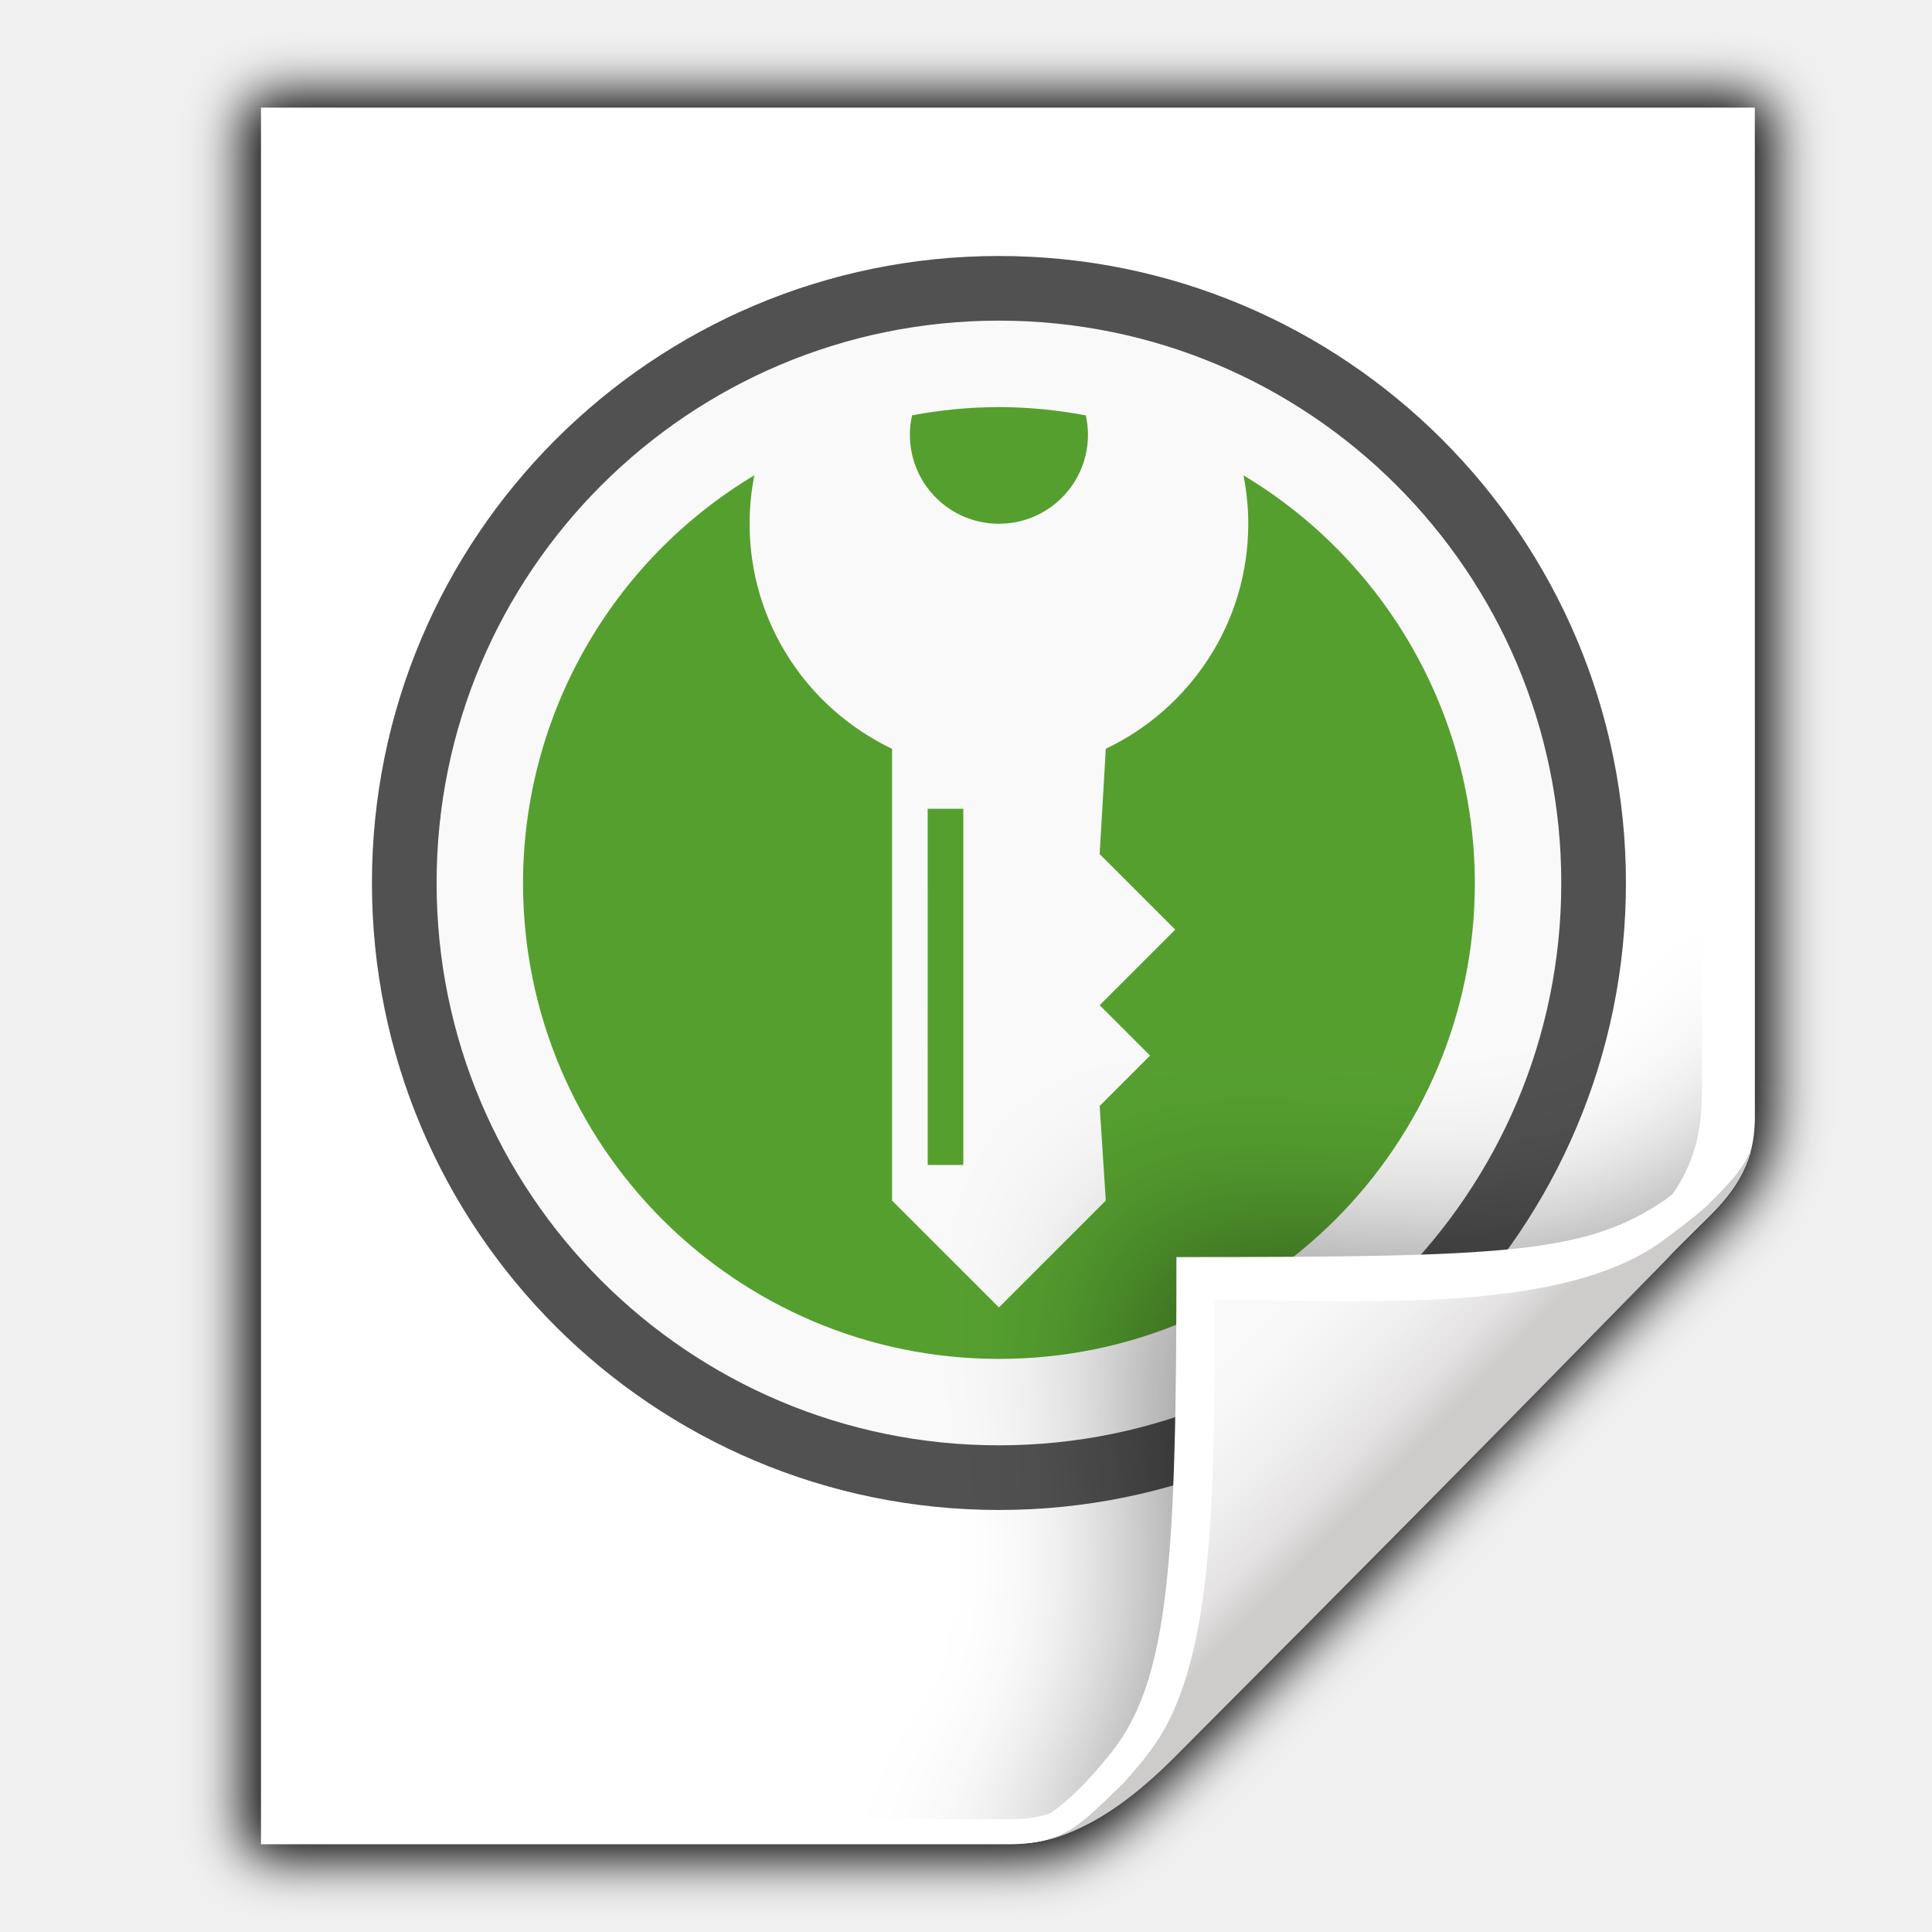
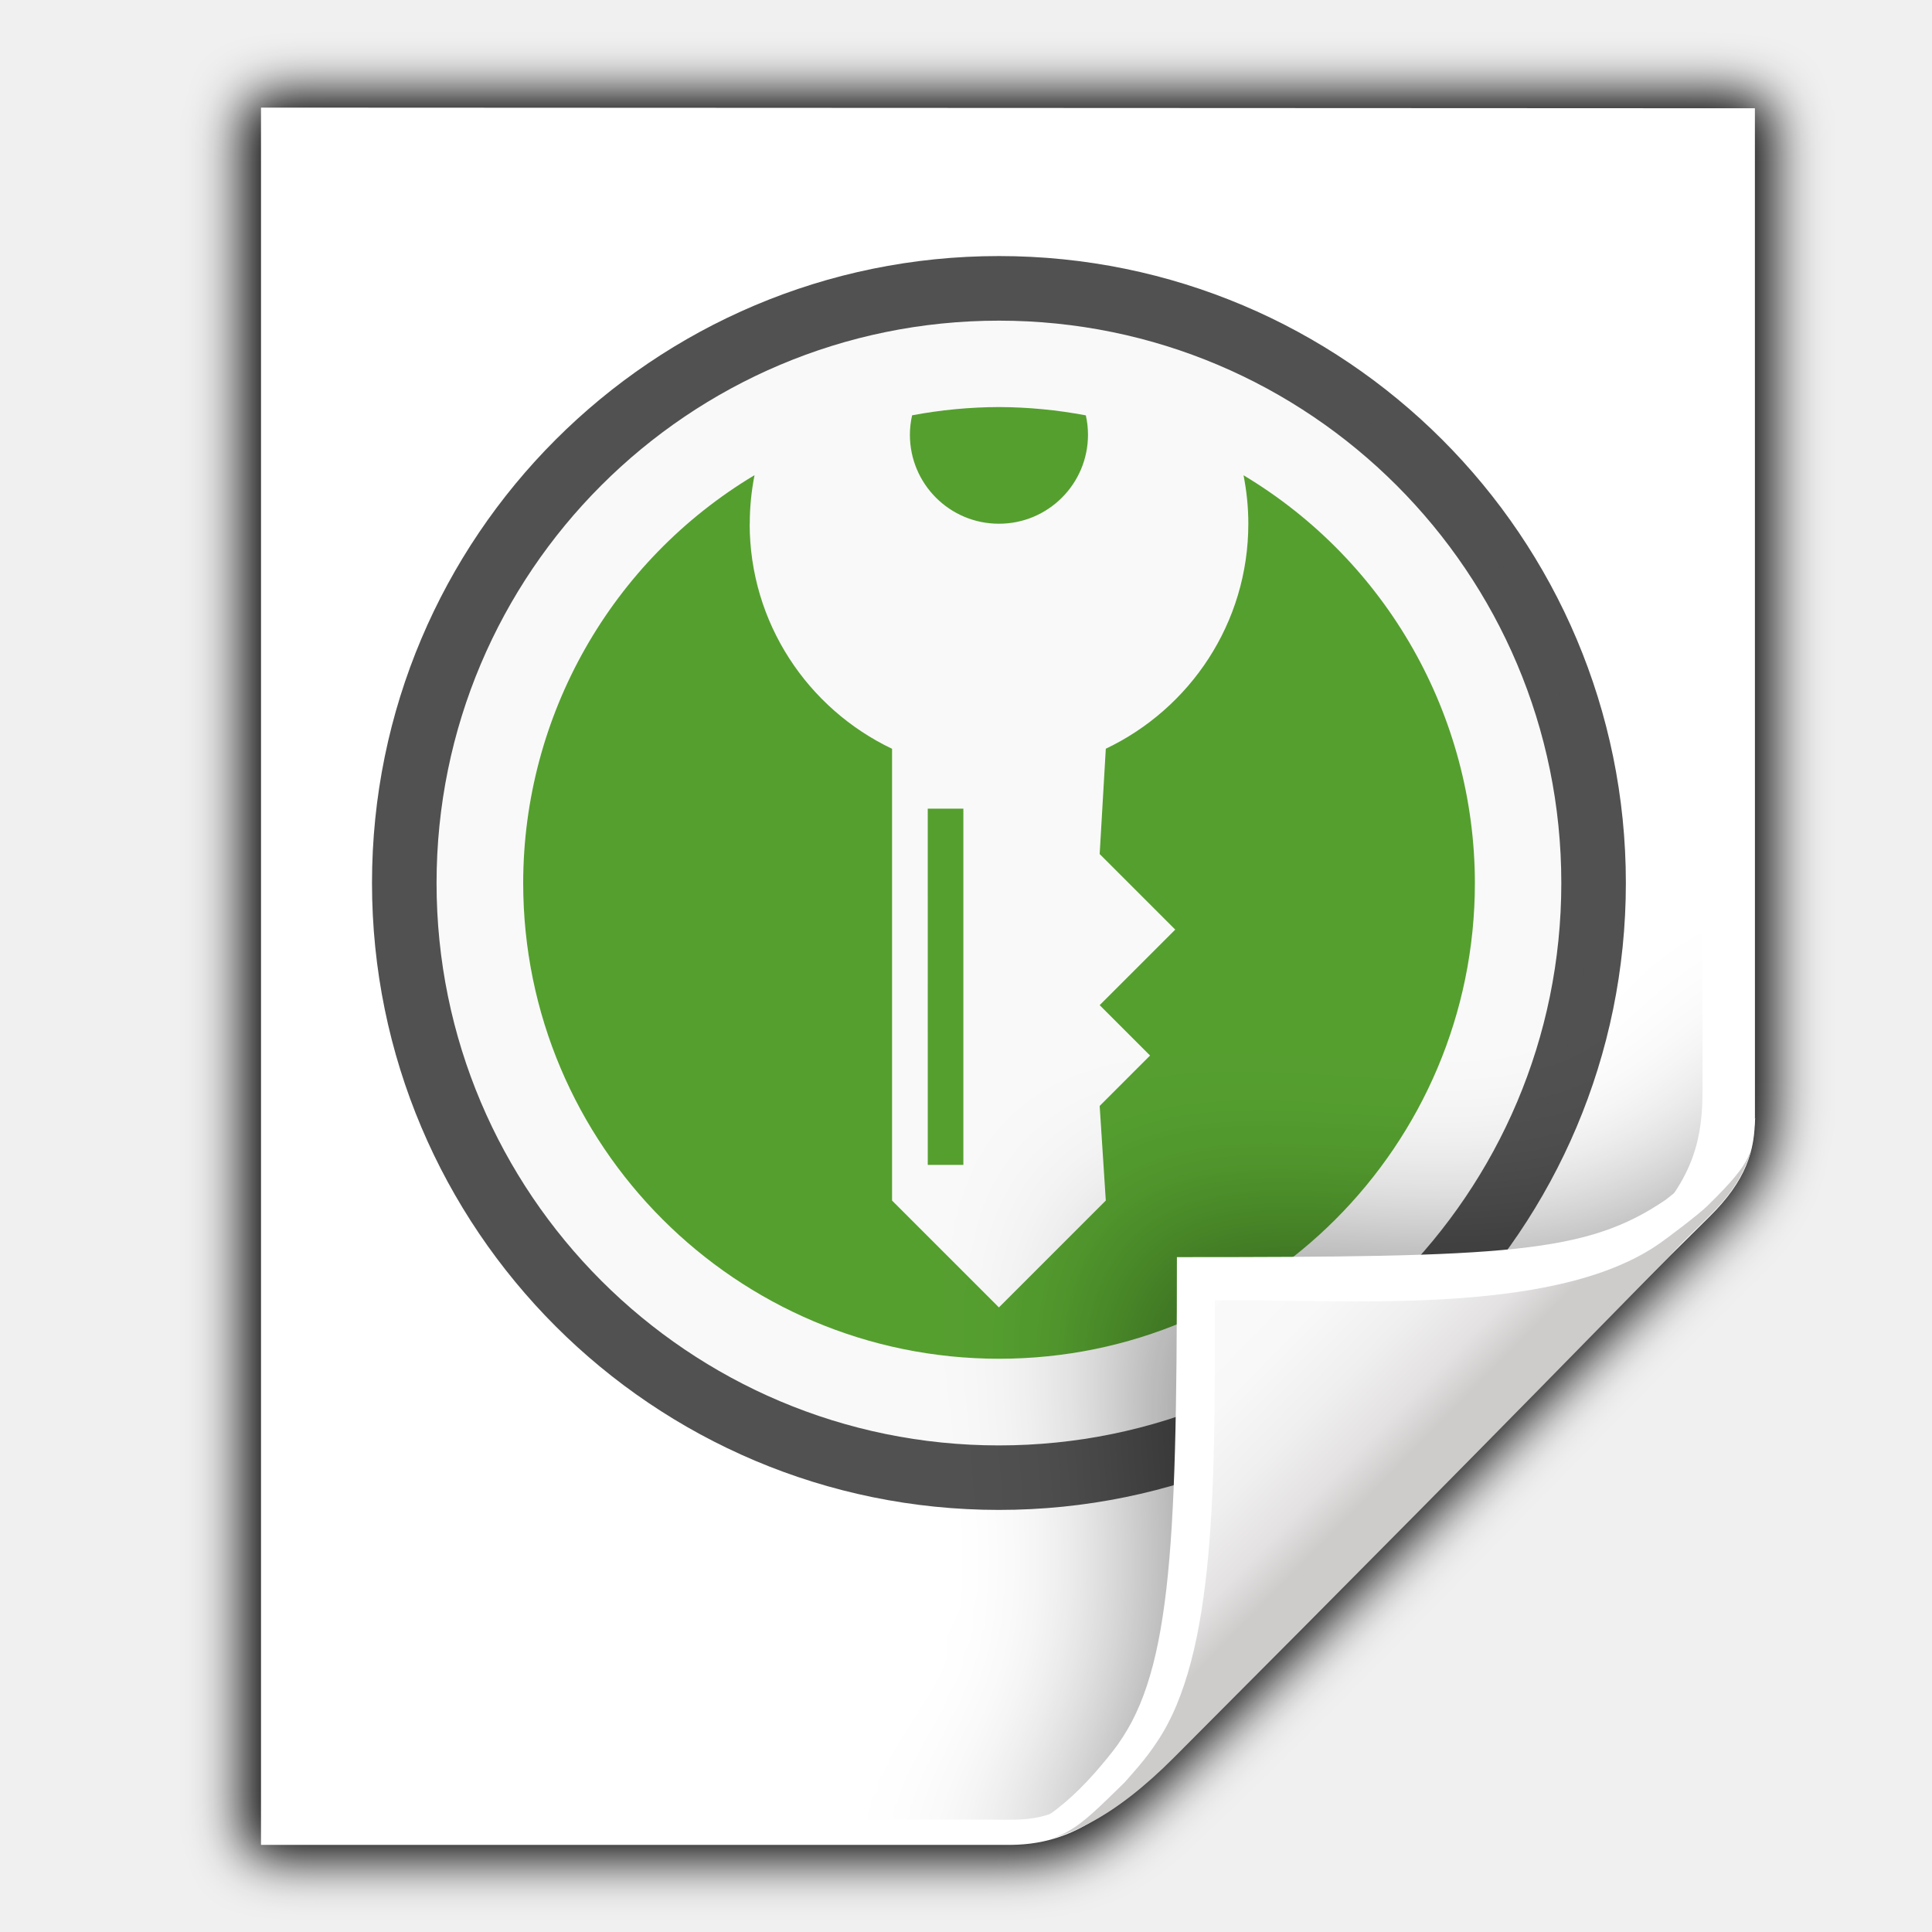
- <svg xmlns="http://www.w3.org/2000/svg" xmlns:xlink="http://www.w3.org/1999/xlink" version="1.0" id="svg2606" height="128" width="128">
-   <defs id="defs2608">
-     <linearGradient id="linearGradient6131">
-       <stop style="stop-color:#fcfcfc;stop-opacity:1" offset="0" id="stop6133" />
-       <stop id="stop6135" offset="0.523" style="stop-color:#f8f8f8;stop-opacity:1" />
-       <stop style="stop-color:#f0efef;stop-opacity:1;" offset="0.775" id="stop6141" />
-       <stop style="stop-color:#e3e1e1;stop-opacity:1;" offset="0.901" id="stop6139" />
-       <stop style="stop-color:#cecbcb;stop-opacity:1" offset="1" id="stop6137" />
+ <svg xmlns="http://www.w3.org/2000/svg" width="128" height="128" version="1.0">
+   <defs>
+     <linearGradient id="linearGradient3895-3" x1="82.16" x2="94.22" y1="90.38" y2="102.2" gradientTransform="matrix(1.409 0 0 1.411 -46.6 -46.23)" gradientUnits="userSpaceOnUse">
+       <stop stop-color="#fcfcfc" offset="0" />
+       <stop stop-color="#f8f8f8" offset=".523" />
+       <stop stop-color="#f0efef" offset=".723" />
+       <stop stop-color="#e3e1e1" offset=".89" />
+       <stop stop-color="#cecbcb" offset="1" />
    </linearGradient>
-     <linearGradient y2="102.344" x2="95.46" y1="93.621" x1="86.738" gradientTransform="matrix(1.011986,0,0,1.011986,-0.8955407,-0.9871566)" gradientUnits="userSpaceOnUse" id="linearGradient3893" xlink:href="#linearGradient6131" />
-     <radialGradient gradientUnits="userSpaceOnUse" gradientTransform="matrix(1.306735,0,0,1.306735,-27.83617,-33.81844)" r="18.75" fy="110.253" fx="90.75" cy="110.253" cx="90.75" id="radialGradient3919-5" xlink:href="#linearGradient3913-5" />
-     <linearGradient id="linearGradient3913-5">
-       <stop id="stop3915-4" offset="0" style="stop-color:#ffffff;stop-opacity:1;" />
-       <stop id="stop3917-7" offset="1" style="stop-color:#ffffff;stop-opacity:0;" />
-     </linearGradient>
-     <clipPath id="clipPath3889-6" clipPathUnits="userSpaceOnUse">
-       <path style="fill:url(#linearGradient3893);fill-opacity:1;stroke:none" d="m 112,82.503 c 0,4.465 -2.797,6.41 -5.28,8.094 -5.109,3.465 -14.939,3.325 -20.72,3.406 -0.081,5.781 0.166,15.505 -3.299,20.613 -1.684,2.482 -5.291,5.387 -8.201,5.387 2.318,0 4.743,-1.335 7.584,-4.085 9.142,-8.849 17.367,-16.135 25.673,-25.298 C 109.676,88.504 112,86.979 112,82.503 z" id="path3891-5" />
+     <clipPath id="clipPath6093-7">
+       <path d="m17 8 0.783 110h57.5c1.675 0 3.119 0.181 4.9-1.6 8.798-8.798 19.76-19.85 27.02-27.18 2.441-2.463 2.801-4.471 2.801-6.724v-74.5z" fill="#fff" />
    </clipPath>
-     <filter id="filter3909-6" color-interpolation-filters="sRGB">
-       <feGaussianBlur id="feGaussianBlur3911-9" stdDeviation="0.43" />
+     <filter id="filter4087" x="-.165" y="-.204" width="1.329" height="1.408">
+       <feGaussianBlur stdDeviation="4.223" />
    </filter>
-     <linearGradient y2="102.184" x2="94.221" y1="90.382" x1="82.157" gradientTransform="matrix(1.409427,0,0,1.411169,-46.59894,-46.22831)" gradientUnits="userSpaceOnUse" id="linearGradient3895-3" xlink:href="#linearGradient3897-7" />
-     <linearGradient id="linearGradient3897-7">
-       <stop id="stop3899-4" offset="0" style="stop-color:#fcfcfc;stop-opacity:1" />
-       <stop style="stop-color:#f8f8f8;stop-opacity:1" offset="0.523" id="stop3901-5" />
-       <stop id="stop3903-2" offset="0.723" style="stop-color:#f0efef;stop-opacity:1;" />
-       <stop id="stop3905-5" offset="0.89" style="stop-color:#e3e1e1;stop-opacity:1;" />
-       <stop id="stop3907-4" offset="1" style="stop-color:#cecbcb;stop-opacity:1" />
-     </linearGradient>
-     <clipPath id="clipPath6093-7" clipPathUnits="userSpaceOnUse">
-       <path style="fill:#ffffff;fill-opacity:1" d="m 17,8 0.783,110 57.5,0 c 1.675,0 3.119,0.181 4.9,-1.6 C 88.981,107.602 99.94,96.548 107.199,89.224 109.64,86.761 110,84.753 110,82.5 L 110,8 z" id="path6095-4" />
-     </clipPath>
-     <radialGradient gradientUnits="userSpaceOnUse" gradientTransform="matrix(1.689423,-0.08280186,0.06907651,1.35151,-50.11172,-17.64162)" r="47.5" fy="47.275" fx="63.793" cy="64.004" cx="64" id="radialGradient5988-0" xlink:href="#linearGradient5982-7" />
-     <linearGradient id="linearGradient5982-7">
-       <stop id="stop5984-8" offset="0" style="stop-color:#ffffff;stop-opacity:1;" />
-       <stop id="stop5986-6" offset="1" style="stop-color:#ffffff;stop-opacity:0;" />
-     </linearGradient>
-     <filter height="2.026" y="-0.513" width="1.957" x="-0.479" id="filter6171-8" color-interpolation-filters="sRGB">
-       <feGaussianBlur id="feGaussianBlur6173-8" stdDeviation="10.141" />
+     <filter id="filter3814" x="-.042" y="-.035" width="1.084" height="1.071">
+       <feGaussianBlur stdDeviation="1.795" />
    </filter>
-     <linearGradient gradientTransform="matrix(1.003095,0,0,0.9822845,-1.76555,0.6909884)" gradientUnits="userSpaceOnUse" y2="116.401" x2="72" y1="0" x1="72" id="linearGradient4524-4" xlink:href="#linearGradient4518-3" />
-     <linearGradient id="linearGradient4518-3">
-       <stop id="stop4520-1" offset="0" style="stop-color:#eeecec;stop-opacity:1" />
-       <stop style="stop-color:#f4f4f4;stop-opacity:1" offset="0.4" id="stop5969-4" />
-       <stop id="stop4522-9" offset="1" style="stop-color:#f6f5f5;stop-opacity:1" />
-     </linearGradient>
-     <filter id="filter4123">
-       <feGaussianBlur id="feGaussianBlur4125" stdDeviation="2.028" />
-     </filter>
-     <filter height="1.408" y="-0.204" width="1.329" x="-0.165" id="filter4087">
-       <feGaussianBlur id="feGaussianBlur4089" stdDeviation="4.223" />
-     </filter>
-     <filter id="filter3814" x="-0.042" width="1.084" y="-0.035" height="1.071">
-       <feGaussianBlur id="feGaussianBlur3816" stdDeviation="1.795" />
-     </filter>
-     <linearGradient xlink:href="#linearGradient3255" id="linearGradient5199" x1="53.239" y1="12.753" x2="53.239" y2="86.357" gradientUnits="userSpaceOnUse" />
-     <linearGradient id="linearGradient3255">
-       <stop style="stop-color:#226e23;stop-opacity:1;" offset="0" id="stop3257" />
-       <stop id="stop3267" offset="1" style="stop-color:#63ab3a;stop-opacity:1;" />
-     </linearGradient>
  </defs>
-   <g id="layer1" transform="translate(5.682119)">
-     <path transform="matrix(0.9886676,0,0,0.9575641,-0.8613611,2.941124)" d="m 13.094,3.5 a 1.028,1.028 0 0 0 -0.125,0.031 C 12.084,3.719 11.497,4.439 11.5,5.344 v 118.312 a 1.028,1.028 0 0 0 0,0.031 c 0.018,1.03 0.783,1.794 1.812,1.812 a 1.028,1.028 0 0 0 0.031,0 h 48.812 c 1.666,0 4.022,0.237 7.094,-1.844 a 1.028,1.028 0 0 0 0.281,-0.219 c 0.058,-0.051 0.14,-0.129 0.25,-0.219 0.221,-0.18 0.517,-0.417 0.781,-0.625 0.264,-0.208 0.496,-0.396 0.656,-0.531 0.04,-0.034 0.08,-0.051 0.125,-0.094 0.023,-0.021 0.048,-0.041 0.094,-0.094 0.023,-0.026 0.047,-0.051 0.094,-0.125 0.008,-0.013 0.018,-0.037 0.031,-0.062 9.781,-9.333 27.441,-28.681 38.5,-39.875 1.711,-1.711 3.781,-3.863 3.781,-8.5 V 5.344 a 1.028,1.028 0 0 0 0,-0.031 C 113.825,4.283 113.061,3.519 112.031,3.5 A 1.028,1.028 0 0 0 112,3.5 H 13.438 c -0.032,-0.003 -0.062,0.001 -0.094,0 -0.085,-0.004 -0.165,-0.008 -0.25,0 z" id="path3314" style="display:inline;fill:#000000;fill-opacity:1;filter:url(#filter3814)" />
-     <path id="path34" d="M 11.609,7.129 V 122.187 h 49.485 c 1.68,0 4.562,-0.236 7.658,-3.212 8.898,-8.556 31.54,-31.226 38.821,-38.408 2.448,-2.415 3.01,-4.385 3.01,-6.594 l -0.003,-66.844 z" style="display:inline;fill:#ffffff;fill-opacity:1;stroke-width:0.995" />
-     <g id="g3346" transform="matrix(0.8530203,0,0,0.8530203,17.84899,15.84898)" style="display:inline">
-       <circle cy="50" cx="50" id="path5201" style="display:inline;opacity:0.871;fill:#ffffff;fill-opacity:1;fill-rule:evenodd;stroke:#000000;stroke-width:5.528;stroke-linecap:round;stroke-linejoin:round;stroke-miterlimit:4;stroke-dasharray:none;stroke-opacity:0.784" r="45.934" />
-       <circle r="42.321" cy="50" cx="50" id="path3336" style="display:inline;opacity:1;fill:none;fill-opacity:1;fill-rule:evenodd;stroke:none;stroke-width:1.5;stroke-linecap:round;stroke-linejoin:round;stroke-miterlimit:4;stroke-dasharray:none;stroke-opacity:1" />
-       <path id="path4264" d="M 50,6.324 A 43.676,43.676 0 0 0 6.324,50 43.676,43.676 0 0 0 50,93.676 43.676,43.676 0 0 0 93.676,50 43.676,43.676 0 0 0 50,6.324 Z m 0,6.711 c 2.264,0.008 4.523,0.225 6.748,0.646 0.107,0.484 0.168,0.984 0.168,1.5 0,3.823 -3.097,6.918 -6.918,6.916 -3.821,0.002 -6.916,-3.091 -6.916,-6.914 0,-0.518 0.062,-1.02 0.17,-1.506 C 45.477,13.258 47.736,13.042 50,13.035 Z m -18.994,5.299 c -0.241,1.219 -0.371,2.474 -0.371,3.764 0,7.72 4.528,14.368 11.064,17.48 v 35.09 l 8.299,8.299 8.301,-8.301 -0.477,-7.35 3.914,-3.912 -3.914,-3.912 5.871,-5.867 -5.871,-5.871 0.477,-8.178 c 6.538,-3.111 11.066,-9.759 11.066,-17.479 0,-1.287 -0.133,-2.541 -0.373,-3.758 C 80.125,25.007 86.947,37.024 86.965,50 86.964,70.415 70.415,86.964 50,86.965 29.585,86.964 13.036,70.415 13.035,50 13.051,37.022 19.872,25.003 31.006,18.334 Z m 13.459,25.898 h 2.768 v 27.666 h -2.766 l -0.002,-27.664 v -0.002 z" style="display:inline;opacity:1;fill:#f9f9f9;fill-opacity:1;fill-rule:evenodd;stroke:none;stroke-width:2.5;stroke-linecap:round;stroke-linejoin:round;stroke-miterlimit:4;stroke-dasharray:none;stroke-opacity:1" />
-       <path id="path3336-3-2-7" d="m 56.748,13.682 c 0.107,0.484 0.168,0.985 0.168,1.501 0,3.823 -3.097,6.918 -6.918,6.916 -3.821,0.002 -6.916,-3.091 -6.916,-6.914 0,-0.518 0.063,-1.021 0.17,-1.507 C 45.477,13.257 47.736,13.043 50,13.036 c 2.264,0.008 4.523,0.225 6.748,0.646 z m -26.113,8.417 c 0,7.72 4.528,14.367 11.064,17.479 v 35.091 l 8.299,8.299 8.301,-8.301 -0.476,-7.349 3.913,-3.913 -3.913,-3.913 5.87,-5.868 -5.87,-5.87 0.476,-8.179 c 6.538,-3.111 11.066,-9.758 11.066,-17.477 0,-1.287 -0.133,-2.542 -0.373,-3.759 11.132,6.668 17.954,18.684 17.972,31.661 C 86.964,70.415 70.415,86.964 50,86.964 29.585,86.964 13.036,70.415 13.036,50 c 0.015,-12.978 6.836,-24.998 17.97,-31.667 -0.241,1.219 -0.371,2.476 -0.37,3.765 z m 13.83,22.135 h 2.768 v 27.666 h -2.766 l -0.002,-27.664 v -0.002 z" style="display:inline;opacity:1;fill:#559f2f;fill-opacity:1;fill-rule:nonzero;stroke:none;stroke-width:0.8;stroke-linecap:round;stroke-linejoin:round;stroke-miterlimit:4;stroke-dasharray:none;stroke-opacity:1" />
+   <g transform="translate(5.682)">
+     <path transform="matrix(.9887 0 0 .9576 -.8614 2.941)" d="m13.09 3.5a1.028 1.028 0 0 0-0.125 0.031c-0.885 0.187-1.472 0.908-1.469 1.812v118.3a1.028 1.028 0 0 0 0 0.031c0.018 1.03 0.783 1.794 1.812 1.812a1.028 1.028 0 0 0 0.031 0h48.81c1.666 0 4.022 0.237 7.094-1.844a1.028 1.028 0 0 0 0.281-0.219c0.058-0.051 0.14-0.129 0.25-0.219 0.221-0.18 0.517-0.417 0.781-0.625s0.496-0.397 0.656-0.531c0.04-0.034 0.08-0.051 0.125-0.094 0.023-0.021 0.048-0.041 0.094-0.094 0.023-0.026 0.047-0.051 0.094-0.125 0.008-0.013 0.018-0.037 0.031-0.062 9.781-9.333 27.44-28.68 38.5-39.88 1.711-1.711 3.781-3.863 3.781-8.5v-67.97a1.028 1.028 0 0 0 0-0.031c-0.019-1.03-0.783-1.794-1.812-1.813a1.028 1.028 0 0 0-0.031 0h-98.56c-0.032-0.003-0.062 0.001-0.094 0-0.085-0.004-0.165-0.008-0.25 0z" filter="url(#filter3814)" />
+     <path d="m11.61 7.129v115.1h49.49c1.68 0 4.562-0.236 7.658-3.212 8.898-8.556 31.54-31.23 38.82-38.41 2.448-2.415 3.01-4.385 3.01-6.594l-3e-3 -66.84z" fill="#fff" stroke-width=".995" />
+     <g transform="matrix(.853 0 0 .853 17.85 15.85)">
+       <circle cx="50" cy="50" r="45.93" fill="#fff" fill-rule="evenodd" opacity=".871" stroke="#000" stroke-linecap="round" stroke-linejoin="round" stroke-opacity=".784" stroke-width="5.528" />
+       <circle cx="50" cy="50" r="42.32" fill="none" />
+       <path d="m50 6.324a43.68 43.68 0 0 0-43.68 43.68 43.68 43.68 0 0 0 43.68 43.68 43.68 43.68 0 0 0 43.68-43.68 43.68 43.68 0 0 0-43.68-43.68zm0 6.711c2.264 0.008 4.523 0.225 6.748 0.646 0.107 0.484 0.168 0.984 0.168 1.5 0 3.823-3.097 6.918-6.918 6.916-3.821 0.002-6.916-3.091-6.916-6.914 0-0.518 0.062-1.02 0.17-1.506 2.225-0.42 4.484-0.636 6.748-0.643zm-18.99 5.299c-0.24 1.219-0.371 2.474-0.371 3.764 0 7.72 4.528 14.37 11.06 17.48v35.09l8.299 8.299 8.301-8.301-0.477-7.35 3.914-3.912-3.914-3.912 5.871-5.867-5.871-5.871 0.477-8.178c6.538-3.111 11.07-9.759 11.07-17.48 0-1.287-0.133-2.541-0.373-3.758 11.13 6.668 17.95 18.68 17.97 31.66-5.4e-4 20.41-16.55 36.96-36.96 36.96-20.41-5.52e-4 -36.96-16.55-36.96-36.96 0.016-12.98 6.837-25 17.97-31.67zm13.46 25.9h2.768v27.67h-2.766l-2e-3 -27.66v-2e-3z" fill="#f9f9f9" fill-rule="evenodd" />
+       <path d="m56.75 13.68c0.107 0.484 0.168 0.985 0.168 1.501 0 3.823-3.097 6.918-6.918 6.916-3.821 0.002-6.916-3.091-6.916-6.914 0-0.518 0.063-1.021 0.171-1.507 2.225-0.42 4.483-0.635 6.748-0.642 2.264 0.008 4.523 0.225 6.748 0.646zm-26.11 8.417c0 7.72 4.528 14.37 11.06 17.48v35.09l8.299 8.299 8.301-8.301-0.476-7.35 3.913-3.913-3.913-3.913 5.87-5.868-5.87-5.87 0.476-8.179c6.538-3.111 11.07-9.758 11.07-17.48 0-1.287-0.133-2.542-0.372-3.759 11.13 6.668 17.95 18.68 17.97 31.66-5.4e-4 20.41-16.55 36.96-36.96 36.96-20.41-5.5e-4 -36.96-16.55-36.96-36.96 0.015-12.98 6.836-25 17.97-31.67-0.24 1.219-0.371 2.476-0.37 3.765zm13.83 22.13h2.768v27.67h-2.766l-2e-3 -27.66v-2e-3z" fill="#559f2f" />
    </g>
-     <path id="path2197" d="" style="display:inline;fill:#000000" />
-     <path transform="matrix(1.358677,0,0,1.361652,-42.38265,-40.15563)" clip-path="url(#clipPath6093-7)" style="display:inline;opacity:0.45;fill:#000000;fill-opacity:1;stroke:none;filter:url(#filter4087)" d="m 113.9,82.503 c 0,4.465 -7.963,7.458 -10.953,7.881 -6.395,0.906 -15.305,-0.844 -21.086,-0.763 -0.081,5.781 3.398,20.001 -0.067,25.11 -1.684,2.482 -3.884,8.072 -6.794,8.072 -2.091,1.534 3.488,11.211 6.735,8.32 9.502,-8.461 45.999,-30.201 54.218,-39.442 2.04,-2.294 -17.072,-11.966 -22.053,-9.178 z" id="path6081" />
-     <path id="path6011" d="m 110.305,76.364 c -3.48,2.947 -3.567,2.769 -7.024,5.117 -7.115,4.832 -21.759,3.809 -29.81,3.922 -0.113,8.062 0.72,21.531 -4.106,28.654 -2.439,3.493 -3.765,8.085 -7.819,8.085 3.228,0 6.671,-1.795 10.563,-5.696 12.45,-12.48 20.53,-20.648 32.616,-33 2.673,-2.952 4.503,-3.874 5.579,-7.081 z" style="display:inline;fill:url(#linearGradient3895-3);fill-opacity:1;stroke:none" />
-     <path id="path6122" d="m 110.572,74.077 c -3.528,3.323 -3.784,3.755 -5.939,5.418 -5.257,3.57 -10.459,3.79 -32.373,3.79 0,19.761 -0.44,27.918 -4.259,32.747 -2.273,2.875 -4.713,5.226 -8.422,6.069 5.061,0.356 5.882,-0.784 9.202,-4.002 0.472,-0.542 1.416,-1.55 2.157,-2.695 3.941,-5.817 3.838,-17.295 3.838,-29.263 8.052,-0.113 22.202,1.162 29.317,-3.67 0.648,-0.44 2.732,-2.021 3.312,-2.589 3.225,-3.159 2.899,-3.518 3.166,-5.804 z M 59.58,122.101 c -0.22,0.049 -0.437,0.058 -0.653,0.087 0.219,-0.023 0.432,-0.047 0.653,-0.087 z" style="display:inline;fill:#ffffff;fill-opacity:1;stroke:none" />
+     <g>
+       <path transform="matrix(1.359 0 0 1.362 -42.38 -40.16)" d="m113.9 82.5c0 4.465-7.963 7.458-10.95 7.881-6.395 0.906-15.3-0.844-21.09-0.763-0.081 5.781 3.398 20-0.067 25.11-1.684 2.482-3.884 8.072-6.794 8.072-2.091 1.534 3.488 11.21 6.735 8.32 9.502-8.461 46-30.2 54.22-39.44 2.04-2.294-17.07-11.97-22.05-9.178z" clip-path="url(#clipPath6093-7)" filter="url(#filter4087)" opacity=".45" />
+       <path d="m110.3 76.36c-3.48 2.947-3.566 2.769-7.024 5.117-7.115 4.832-21.76 3.809-29.81 3.922-0.113 8.062 0.72 21.53-4.106 28.65-2.439 3.493-3.765 8.085-7.819 8.085 3.228 0 6.671-1.795 10.56-5.696 12.45-12.48 20.53-20.65 32.62-33 2.673-2.952 4.503-3.874 5.579-7.081z" fill="url(#linearGradient3895-3)" />
+       <path d="m110.6 74.08c-3.528 3.323-3.784 3.755-5.939 5.418-5.257 3.57-10.46 3.79-32.37 3.79 0 19.76-0.44 27.92-4.259 32.75-2.273 2.875-4.713 5.226-8.422 6.069 5.061 0.356 5.882-0.784 9.202-4.002 0.472-0.542 1.416-1.55 2.157-2.695 3.941-5.817 3.838-17.29 3.838-29.26 8.052-0.113 22.2 1.162 29.32-3.67 0.648-0.44 2.732-2.021 3.312-2.589 3.225-3.159 2.899-3.518 3.166-5.804zm-50.99 48.02c-0.22 0.049-0.436 0.058-0.653 0.087 0.219-0.023 0.432-0.047 0.653-0.087z" fill="#fff" />
+     </g>
  </g>
</svg>
